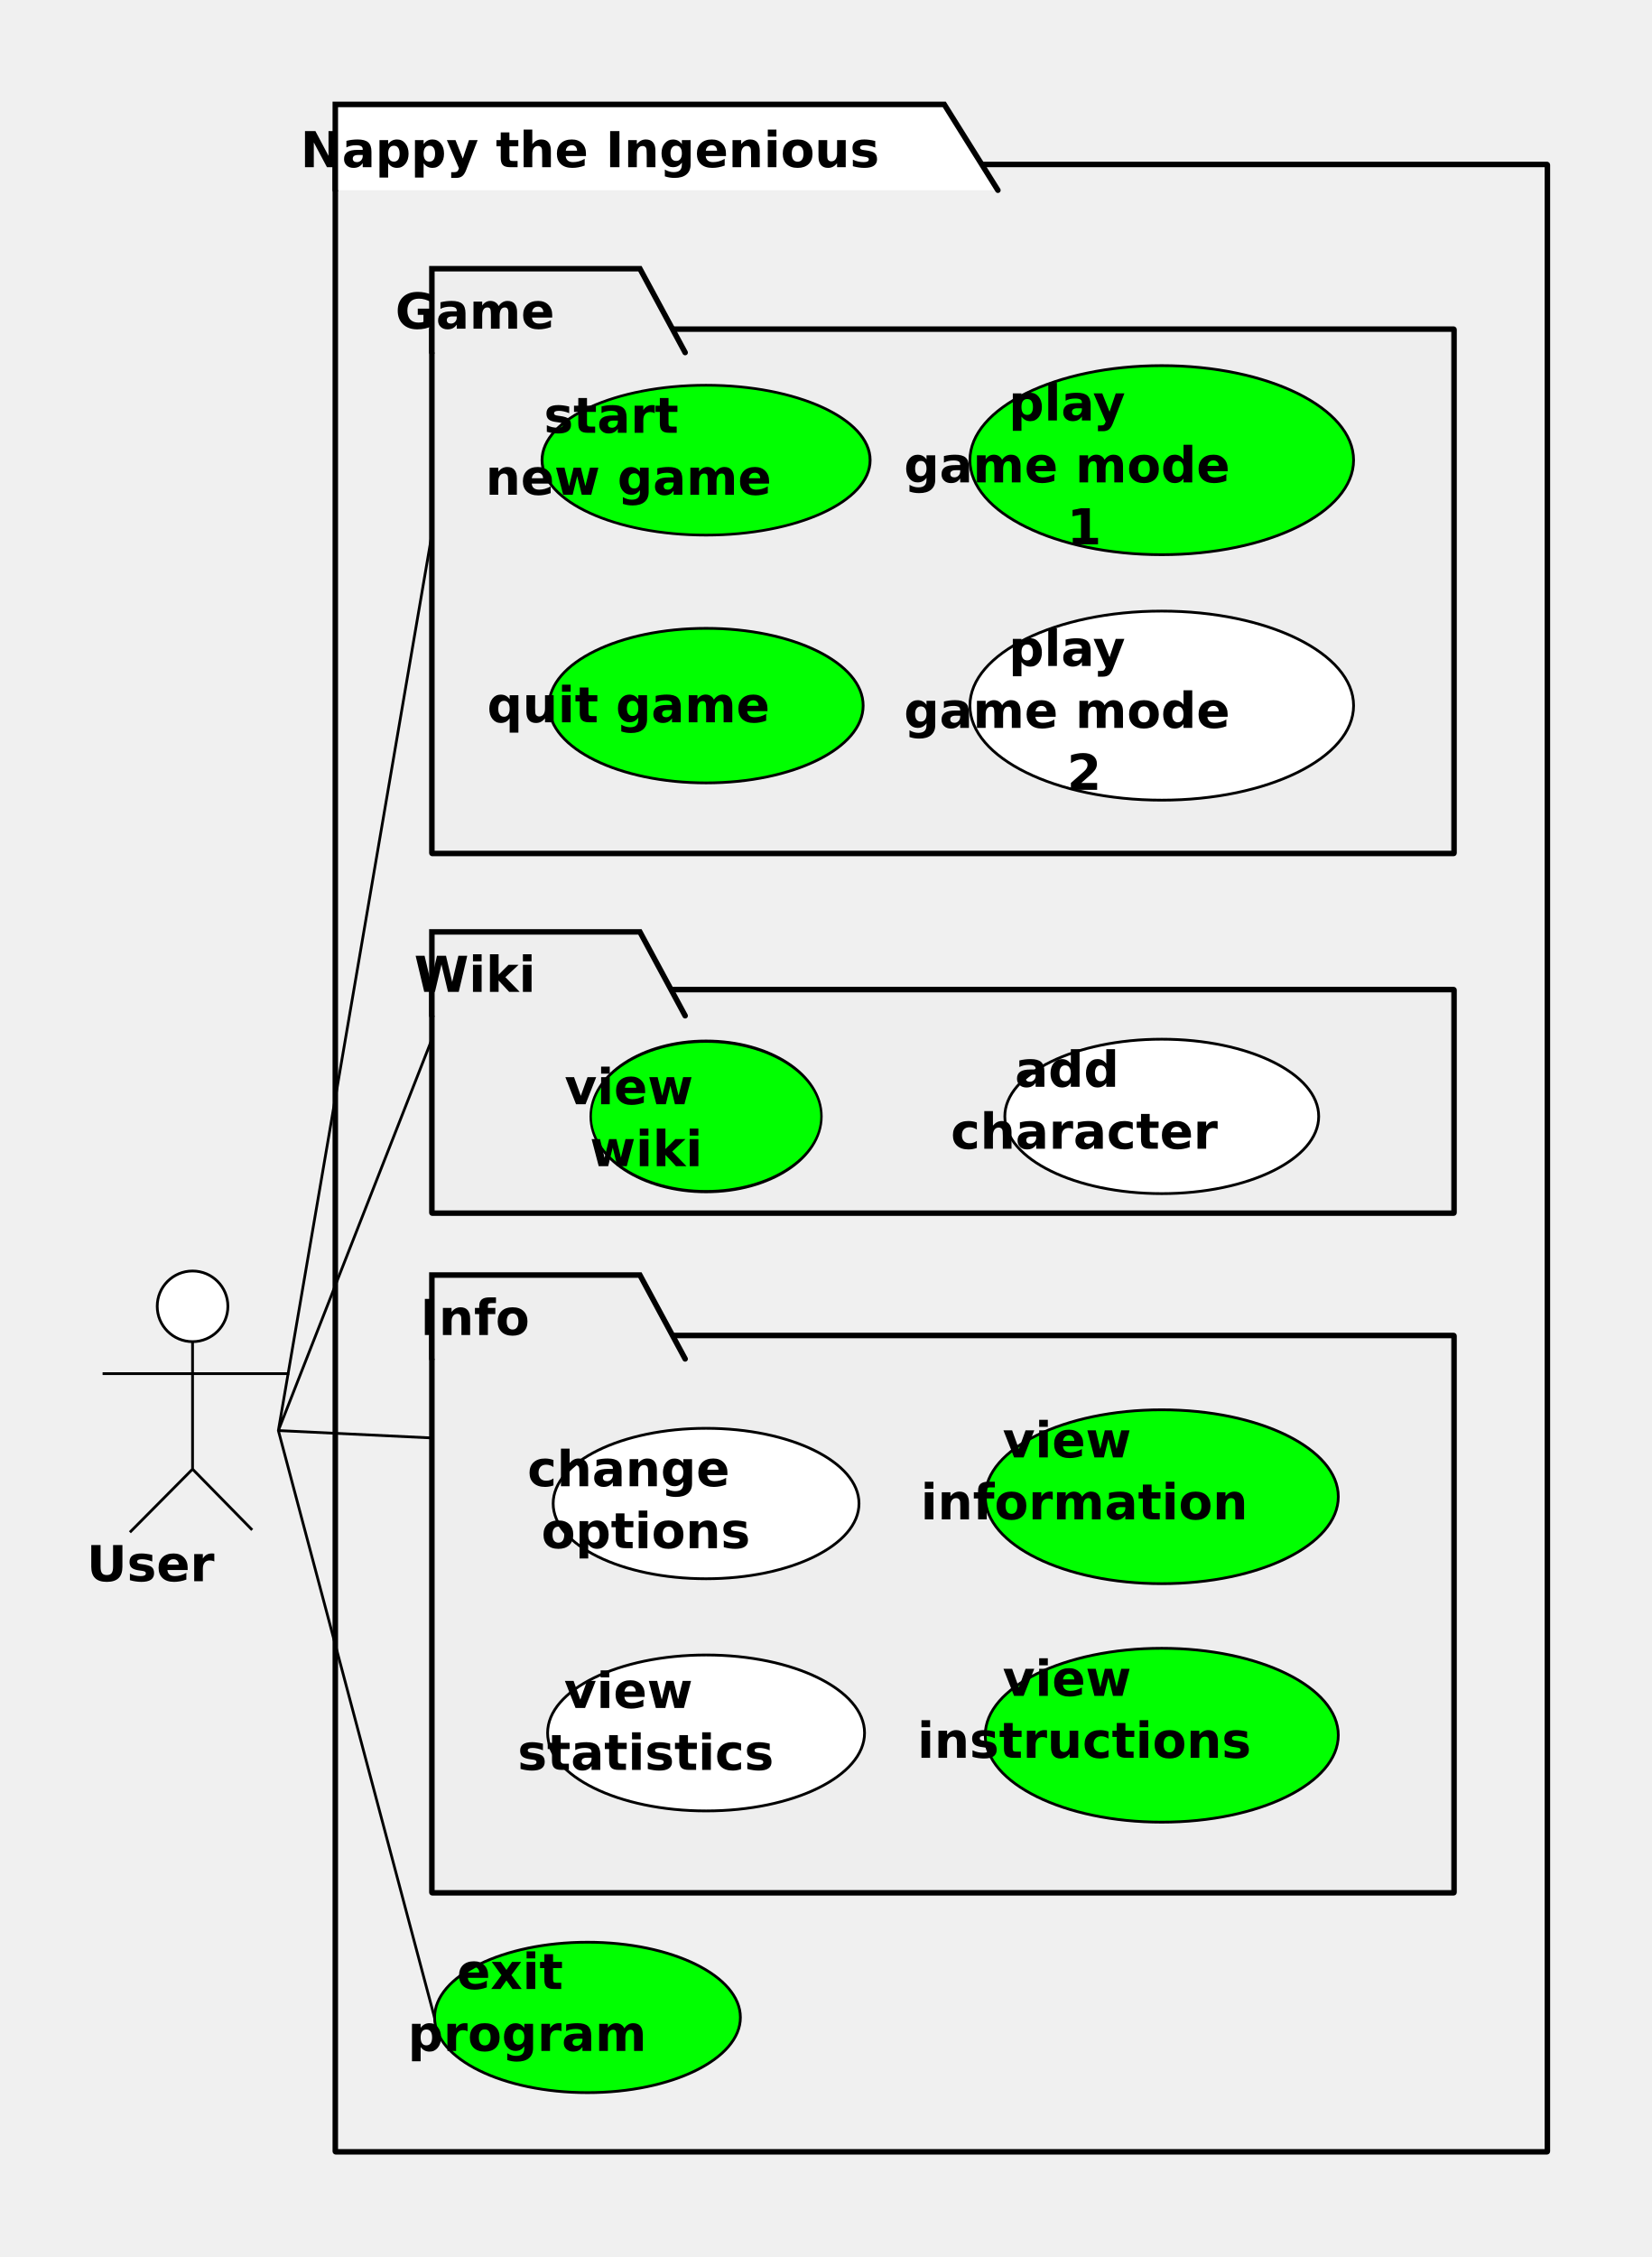
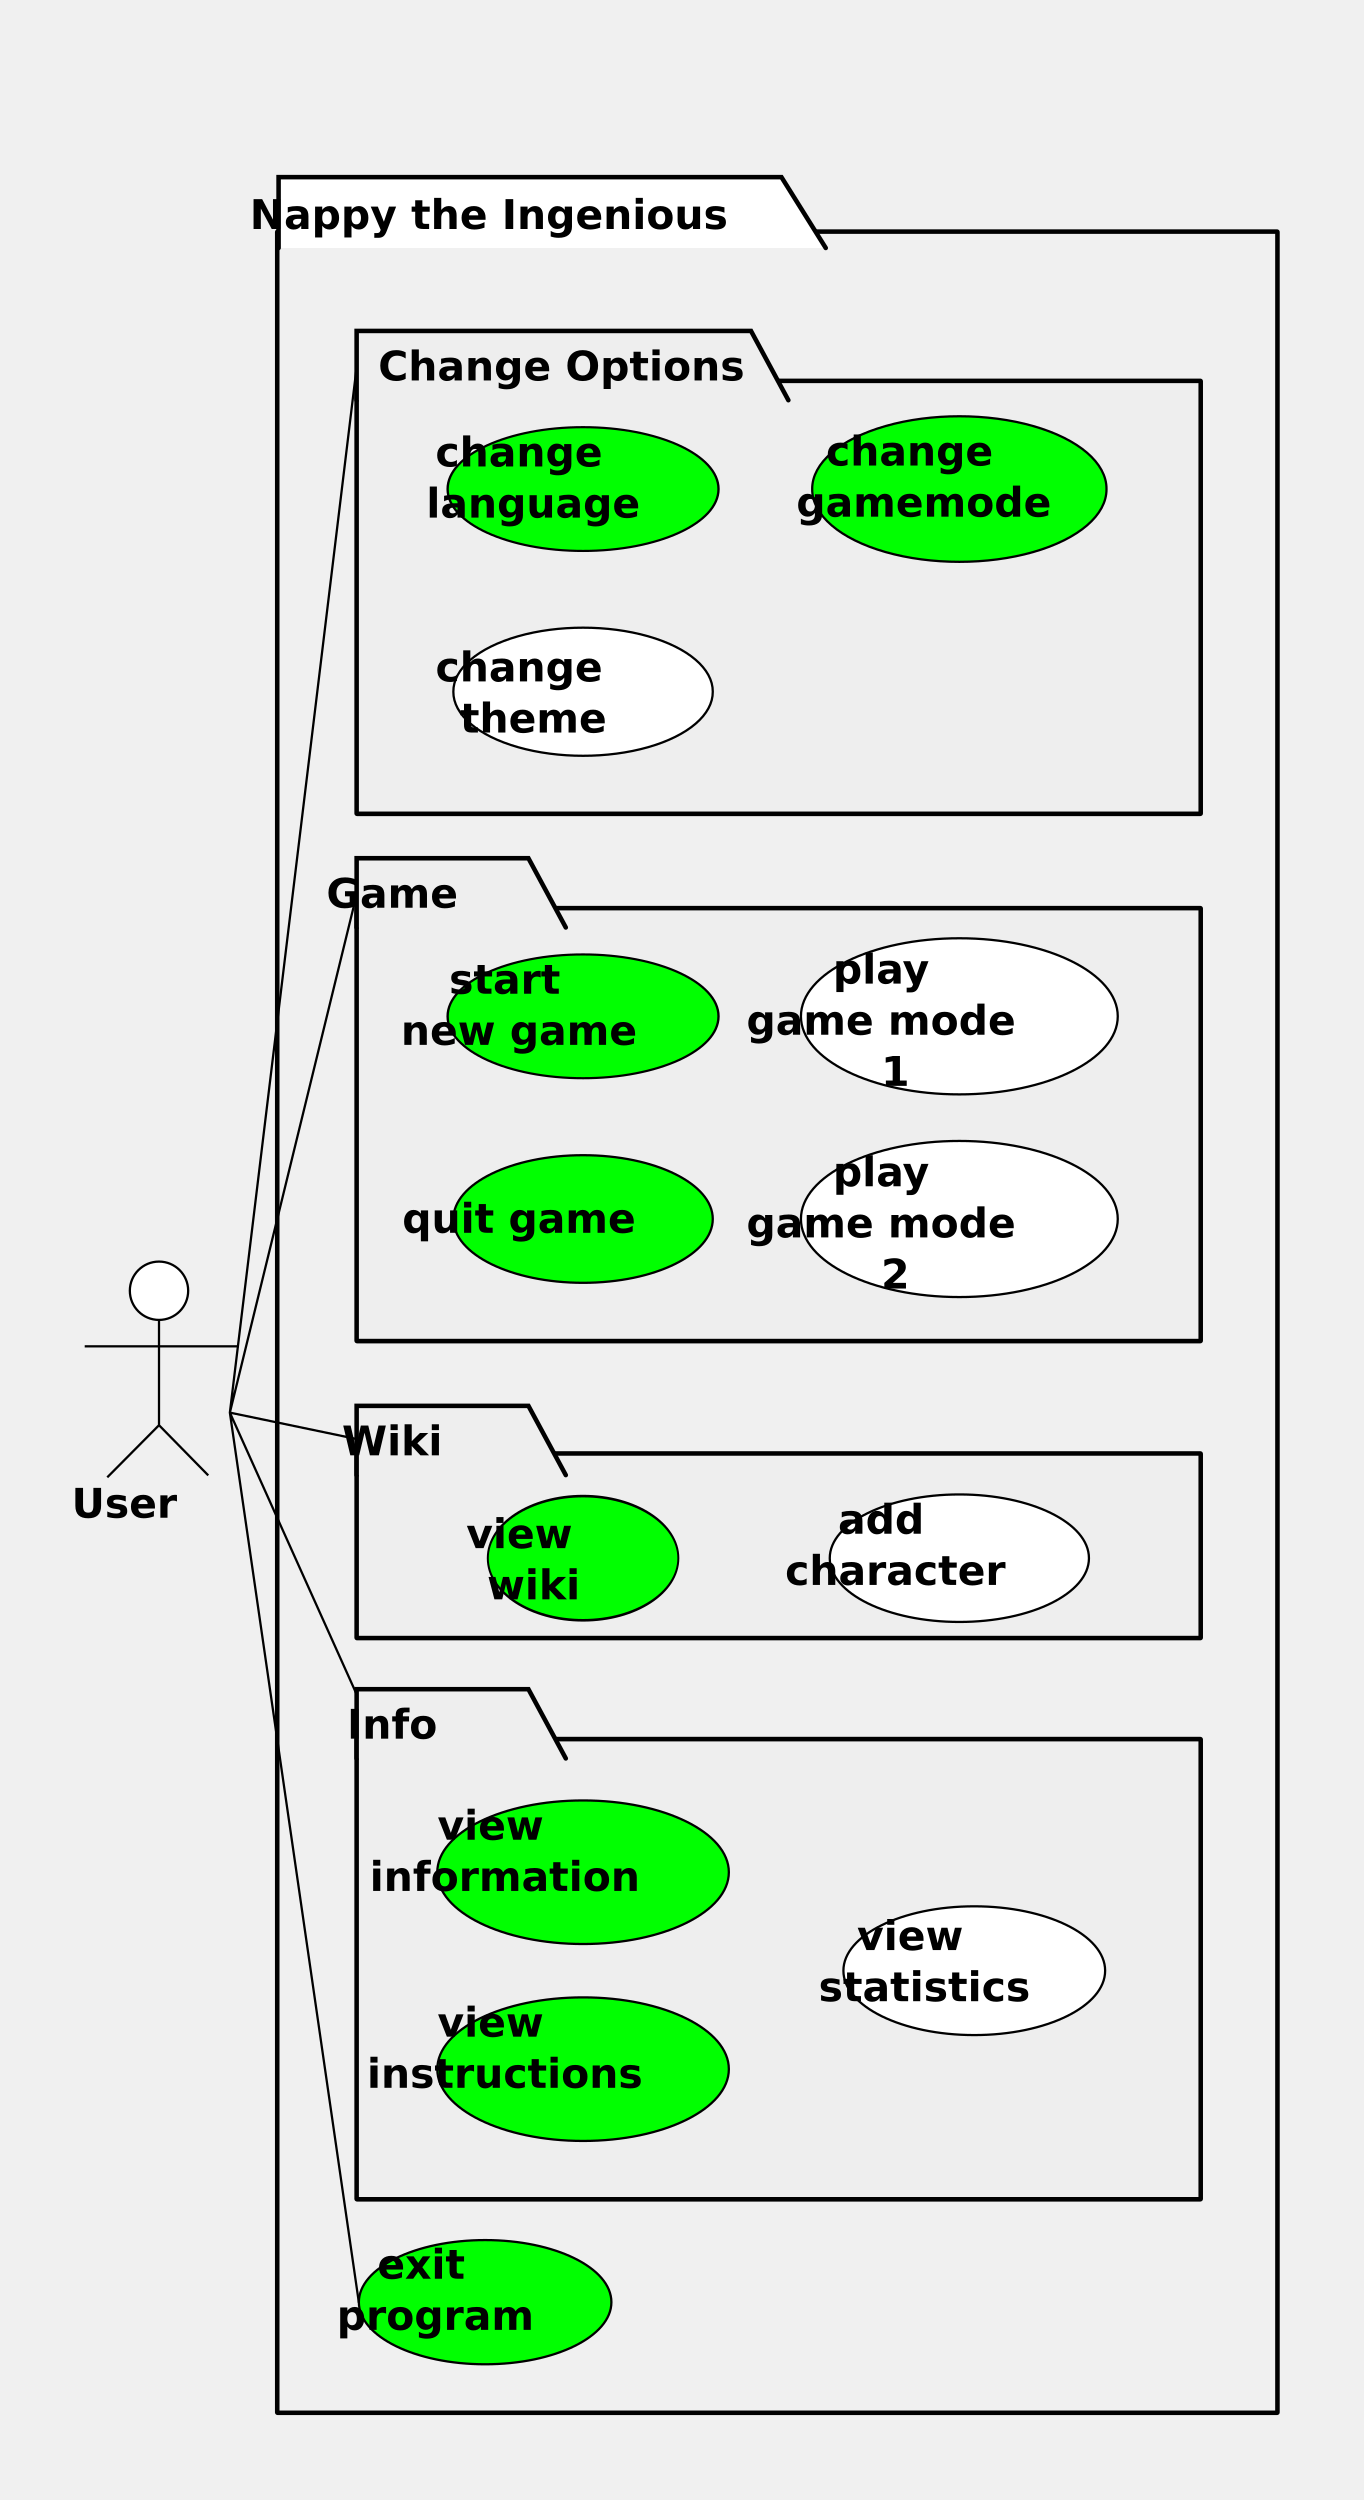
- <svg xmlns="http://www.w3.org/2000/svg" width="600" height="820" id="svg2" version="1.1">
+ <svg xmlns="http://www.w3.org/2000/svg" width="600" height="1100" id="svg2" version="1.1">
  <defs id="defs4">
-     <marker orient="auto" refY="0.0" refX="0.0" id="Arrow1Mend" style="overflow:visible;">
-       <path id="path4306" d="M 0.0,0.0 L 5.0,-5.0 L -12.5,0.0 L 5.0,5.0 L 0.0,0.0 z " style="fill-rule:evenodd;stroke:#000000;stroke-width:1.0pt;" transform="scale(0.4) rotate(180) translate(10,0)" />
+     <marker orient="auto" refY="0" refX="0" id="Arrow1Mend" style="overflow:visible">
+       <path id="path4306" d="M 0,0 5,-5 -12.5,0 5,5 0,0 z" style="fill-rule:evenodd;stroke:#000000;stroke-width:1pt" transform="matrix(-0.4,0,0,-0.4,-4,0)" />
    </marker>
-     <marker orient="auto" refY="0.0" refX="0.0" id="Arrow1Mstart" style="overflow:visible">
-       <path id="path4303" d="M 0.0,0.0 L 5.0,-5.0 L -12.5,0.0 L 5.0,5.0 L 0.0,0.0 z " style="fill-rule:evenodd;stroke:#000000;stroke-width:1.0pt" transform="scale(0.4) translate(10,0)" />
+     <marker orient="auto" refY="0" refX="0" id="Arrow1Mstart" style="overflow:visible">
+       <path id="path4303" d="M 0,0 5,-5 -12.5,0 5,5 0,0 z" style="fill-rule:evenodd;stroke:#000000;stroke-width:1pt" transform="matrix(0.4,0,0,0.4,4,0)" />
    </marker>
-     <marker orient="auto" refY="0.0" refX="0.0" id="Arrow1Lstart" style="overflow:visible">
-       <path id="path4297" d="M 0.0,0.0 L 5.0,-5.0 L -12.5,0.0 L 5.0,5.0 L 0.0,0.0 z " style="fill-rule:evenodd;stroke:#000000;stroke-width:1.0pt" transform="scale(0.8) translate(12.5,0)" />
+     <marker orient="auto" refY="0" refX="0" id="Arrow1Lstart" style="overflow:visible">
+       <path id="path4297" d="M 0,0 5,-5 -12.5,0 5,5 0,0 z" style="fill-rule:evenodd;stroke:#000000;stroke-width:1pt" transform="matrix(0.8,0,0,0.8,10,0)" />
    </marker>
  </defs>
-   <g id="layer1" transform="translate(0,-232.3622)">
-     <rect style="fill:none;stroke:#000000;stroke-width:2;stroke-miterlimit:4;stroke-opacity:1;stroke-dasharray:none" id="rect2985" width="440.401" height="722.031" x="121.828" y="292.116" rx="0.153" ry="0.153" />
-     <g id="g3759" transform="matrix(0.3390192,0,0,0.3390192,-39.25034,654.1043)" style="stroke:#000000;stroke-width:2.95;stroke-miterlimit:4;stroke-opacity:1;stroke-dasharray:none">
+   <g id="layer1" transform="translate(0,47.63782)">
+     <rect style="fill:none;stroke:#000000;stroke-width:2;stroke-miterlimit:4;stroke-opacity:1;stroke-dasharray:none" id="rect2985" width="440.096" height="959.726" x="121.98" y="54.269" rx="0.153" ry="0.153" />
+     <g id="g3759" transform="matrix(0.3390192,0,0,0.3390192,-39.25034,467.4281)" style="stroke:#000000;stroke-width:2.95;stroke-miterlimit:4;stroke-opacity:1;stroke-dasharray:none">
      <path id="path3757" d="m 322.143,155.934 1.3e-4,174.464 -67.143,67.679 67.143,-67.679 63.928,65.179 -63.928,-65.179 0,-102.321 -96.429,0 200,0" style="fill:none;stroke:#000000;stroke-width:2.95;stroke-linecap:butt;stroke-linejoin:miter;stroke-miterlimit:4;stroke-opacity:1;stroke-dasharray:none" />
      <path transform="matrix(0.8412698,0,0,0.8412698,7.868483,100.4656)" d="m 418.571,65.934 c 0,24.853 -20.147,45 -45,45 -24.853,0 -45,-20.147 -45,-45 0,-24.853 20.147,-45 45,-45 24.853,0 45,20.147 45,45 z" id="path3755" style="fill:#ffffff;fill-opacity:1;stroke:#000000;stroke-width:3.506;stroke-linecap:butt;stroke-linejoin:round;stroke-miterlimit:4;stroke-opacity:1;stroke-dasharray:none;stroke-dashoffset:0" />
    </g>
    <g transform="translate(-77.46624,434.199)" id="g3870">
      <path d="m 360.624,290.707 c 0,18.968 -31.206,34.345 -69.701,34.345 -38.495,0 -69.701,-15.377 -69.701,-34.345 0,-18.968 31.206,-34.345 69.701,-34.345 38.495,0 69.701,15.377 69.701,34.345 z" id="path3872" style="fill:#01ff01;fill-opacity:1;fill-rule:nonzero;stroke:#000000;stroke-width:1.256;stroke-linecap:butt;stroke-linejoin:round;stroke-miterlimit:4;stroke-opacity:1;stroke-dasharray:none;stroke-dashoffset:0" transform="matrix(0.7971014,0,0,0.7956138,59.02804,299.8328)" />
      <text id="text3874" y="520.799" x="290.968" style="font-size:18px;font-style:normal;font-variant:normal;font-weight:bold;font-stretch:normal;text-align:center;text-anchor:middle;fill:#000000;fill-opacity:1;fill-rule:nonzero;stroke:none;font-family:DejaVu Sans;-inkscape-font-specification:DejaVu Sans Bold" xml:space="preserve">
        <tspan y="520.799" x="290.968" id="tspan3878">exit</tspan>
        <tspan y="543.299" x="290.968" id="tspan3892">program</tspan>
      </text>
    </g>
-     <path style="fill:none;stroke:#000000;stroke-width:1px;stroke-linecap:round;stroke-linejoin:round;stroke-opacity:1" d="m 101.142,752.103 62.382,-364.142 m 1.042,202.503 -63.424,161.639 m 0,0 0,0 m 0,0 262.737,12.666 M 157.894,965.432 101.142,752.103" id="path3955" />
+     <path style="fill:none;stroke:#000000;stroke-width:1px;stroke-linecap:round;stroke-linejoin:round;stroke-opacity:1" d="m 101.142,573.912 56.882,-232.451 m -1.458,244.003 -55.424,-11.552 m 0,0 56,-461.809 m -56,461.809 64.737,143.857 m -7.986,247.663 -56.751,-391.52" id="path3955" />
    <g id="g4177" transform="translate(0,38.95029)">
      <rect ry="0.153" rx="0.153" y="552.94" x="156.917" height="81.228" width="371.395" id="rect4115" style="fill:#eeeeee;fill-opacity:1;stroke:#000000;stroke-width:2;stroke-miterlimit:4;stroke-opacity:1;stroke-dasharray:none" />
      <path id="path4117" d="m 156.917,562.449 0,-30.466 75.591,0 16.435,30.466" style="fill:#eeeeee;fill-opacity:1;stroke:#000000;stroke-width:2;stroke-linecap:round;stroke-linejoin:miter;stroke-miterlimit:4;stroke-opacity:1;stroke-dasharray:none" />
      <text id="text4119" y="553.769" x="194.498" style="font-size:18px;font-style:normal;font-variant:normal;font-weight:bold;font-stretch:normal;text-align:center;text-anchor:middle;fill:#000000;fill-opacity:1;fill-rule:nonzero;stroke:none;font-family:DejaVu Sans;-inkscape-font-specification:DejaVu Sans Bold" xml:space="preserve">
        <tspan y="553.769" x="194.498" id="tspan4121">Wiki</tspan>
      </text>
    </g>
    <g id="g3932" transform="translate(-34.37574,-37.60585)">
      <path transform="matrix(0.6014493,0,0,0.7956138,115.9479,444.2846)" style="fill:#01ff01;fill-opacity:1;fill-rule:nonzero;stroke:#000000;stroke-width:1.446;stroke-linecap:butt;stroke-linejoin:round;stroke-miterlimit:4;stroke-opacity:1;stroke-dasharray:none;stroke-dashoffset:0" id="path3916" d="m 360.624,290.707 c 0,18.968 -31.206,34.345 -69.701,34.345 -38.495,0 -69.701,-15.377 -69.701,-34.345 0,-18.968 31.206,-34.345 69.701,-34.345 38.495,0 69.701,15.377 69.701,34.345 z" />
      <text xml:space="preserve" style="font-size:18px;font-style:normal;font-variant:normal;font-weight:bold;font-stretch:normal;text-align:center;text-anchor:middle;fill:#000000;fill-opacity:1;fill-rule:nonzero;stroke:none;font-family:DejaVu Sans;-inkscape-font-specification:DejaVu Sans Bold" x="291.1" y="671.163" id="text3918">
        <tspan id="tspan3922" x="291.1" y="671.163">view</tspan>
        <tspan x="291.1" y="693.663" id="tspan3926">wiki</tspan>
      </text>
    </g>
    <g id="g3832" transform="translate(-34.67337,104.8927)">
      <path d="m 360.624,290.707 c 0,18.968 -31.206,34.345 -69.701,34.345 -38.495,0 -69.701,-15.377 -69.701,-34.345 0,-18.968 31.206,-34.345 69.701,-34.345 38.495,0 69.701,15.377 69.701,34.345 z" id="path3813" style="fill:#ffffff;fill-opacity:1;fill-rule:nonzero;stroke:#000000;stroke-width:1.223;stroke-linecap:butt;stroke-linejoin:round;stroke-miterlimit:4;stroke-opacity:1;stroke-dasharray:none;stroke-dashoffset:0" transform="matrix(0.8180979,0,0,0.8167642,218.7833,295.6375)" />
      <g transform="translate(165.8636,-79.86908)" id="g3815">
        <text xml:space="preserve" style="font-size:18px;font-style:normal;font-variant:normal;font-weight:bold;font-stretch:normal;text-align:center;text-anchor:middle;fill:#000000;fill-opacity:1;fill-rule:nonzero;stroke:none;font-family:DejaVu Sans;-inkscape-font-specification:DejaVu Sans Bold" x="290.968" y="602.197" id="text3817">
          <tspan x="290.968" y="602.197" id="tspan3821">add</tspan>
          <tspan x="290.968" y="624.697" id="tspan3825">character</tspan>
        </text>
      </g>
    </g>
    <rect ry="0.153" rx="0.153" y="351.94" x="156.917" height="190.506" width="371.395" id="rect4084" style="fill:#eeeeee;fill-opacity:1;stroke:#000000;stroke-width:2;stroke-miterlimit:4;stroke-opacity:1;stroke-dasharray:none" />
    <g id="g3480" transform="translate(0,50)">
      <path style="fill:#eeeeee;fill-opacity:1;stroke:#000000;stroke-width:2;stroke-linecap:round;stroke-linejoin:miter;stroke-miterlimit:4;stroke-opacity:1;stroke-dasharray:none" d="m 156.917,310.449 0,-30.466 75.591,0 16.435,30.466" id="path4086" />
      <text xml:space="preserve" style="font-size:18px;font-style:normal;font-variant:normal;font-weight:bold;font-stretch:normal;text-align:center;text-anchor:middle;fill:#000000;fill-opacity:1;fill-rule:nonzero;stroke:none;font-family:DejaVu Sans;-inkscape-font-specification:DejaVu Sans Bold" x="194.498" y="301.769" id="text4098">
        <tspan id="tspan4100" x="194.498" y="301.769">Game</tspan>
      </text>
    </g>
    <rect ry="0.153" rx="0.153" y="717.563" x="156.917" height="202.49" width="371.395" id="rect4185" style="fill:#eeeeee;fill-opacity:1;stroke:#000000;stroke-width:2;stroke-miterlimit:4;stroke-opacity:1;stroke-dasharray:none" />
    <g id="g3413" transform="translate(0,40)">
      <path style="fill:#eeeeee;fill-opacity:1;stroke:#000000;stroke-width:2;stroke-linecap:round;stroke-linejoin:miter;stroke-miterlimit:4;stroke-opacity:1;stroke-dasharray:none" d="m 156.917,686.072 0,-30.466 75.591,0 16.435,30.466" id="path4187" />
      <text xml:space="preserve" style="font-size:18px;font-style:normal;font-variant:normal;font-weight:bold;font-stretch:normal;text-align:center;text-anchor:middle;fill:#000000;fill-opacity:1;fill-rule:nonzero;stroke:none;font-family:DejaVu Sans;-inkscape-font-specification:DejaVu Sans Bold" x="194.498" y="677.391" id="text4189">
        <tspan id="tspan4191" x="194.498" y="677.391">Info</tspan>
      </text>
    </g>
    <g id="g3451" transform="translate(0,30)">
      <g transform="translate(-206.1017,193.2722)" id="g3839">
        <path d="m 360.624,290.707 c 0,18.968 -31.206,34.345 -69.701,34.345 -38.495,0 -69.701,-15.377 -69.701,-34.345 0,-18.968 31.206,-34.345 69.701,-34.345 38.495,0 69.701,15.377 69.701,34.345 z" id="path3773" style="fill:#01ff01;fill-opacity:1;fill-rule:nonzero;stroke:#000000;stroke-width:1.222;stroke-linecap:butt;stroke-linejoin:round;stroke-miterlimit:4;stroke-opacity:1;stroke-dasharray:none;stroke-dashoffset:0" transform="matrix(0.8188406,0,0,0.8175123,224.4295,27.79666)" />
        <text id="text3769" y="271.514" x="462.65" style="font-size:18px;font-style:normal;font-variant:normal;font-weight:bold;font-stretch:normal;text-align:center;text-anchor:middle;fill:#000000;fill-opacity:1;fill-rule:nonzero;stroke:none;font-family:DejaVu Sans;-inkscape-font-specification:DejaVu Sans Bold" xml:space="preserve">
          <tspan y="271.514" x="462.65" id="tspan3771">quit game</tspan>
        </text>
      </g>
      <g transform="translate(-18.08065,-24.90979)" id="g3092">
        <path d="m 360.624,290.707 c 0,18.968 -31.206,34.345 -69.701,34.345 -38.495,0 -69.701,-15.377 -69.701,-34.345 0,-18.968 31.206,-34.345 69.701,-34.345 38.495,0 69.701,15.377 69.701,34.345 z" id="path3795" style="fill:#ffffff;fill-opacity:1;fill-rule:nonzero;stroke:#000000;stroke-width:1;stroke-linecap:butt;stroke-linejoin:round;stroke-miterlimit:4;stroke-opacity:1;stroke-dasharray:none;stroke-dashoffset:0" transform="translate(149.2709,192.9282)" />
        <text id="text3797" y="469.223" x="440.221" style="font-size:18px;font-style:normal;font-variant:normal;font-weight:bold;font-stretch:normal;text-align:center;text-anchor:middle;fill:#000000;fill-opacity:1;fill-rule:nonzero;stroke:none;font-family:DejaVu Sans;-inkscape-font-specification:DejaVu Sans Bold" xml:space="preserve">
          <tspan y="469.223" x="440.221" id="tspan3803">play</tspan>
          <tspan id="tspan3070" y="491.723" x="440.221">game mode</tspan>
          <tspan id="tspan3801" y="514.223" x="440.221">2</tspan>
        </text>
      </g>
    </g>
-     <g id="g3856" transform="translate(-34.37575,411.6581)">
-       <path d="m 360.624,290.707 c 0,18.968 -31.206,34.345 -69.701,34.345 -38.495,0 -69.701,-15.377 -69.701,-34.345 0,-18.968 31.206,-34.345 69.701,-34.345 38.495,0 69.701,15.377 69.701,34.345 z" id="path3775" style="fill:#ffffff;fill-opacity:1;fill-rule:nonzero;stroke:#000000;stroke-width:1.211;stroke-linecap:butt;stroke-linejoin:round;stroke-miterlimit:4;stroke-opacity:1;stroke-dasharray:none;stroke-dashoffset:0" transform="matrix(0.8260869,0,0,0.8248118,50.59547,210.5325)" />
-       <text id="text3777" y="441.24" x="290.924" style="font-size:18px;font-style:normal;font-variant:normal;font-weight:bold;font-stretch:normal;text-align:center;text-anchor:middle;fill:#000000;fill-opacity:1;fill-rule:nonzero;stroke:none;font-family:DejaVu Sans;-inkscape-font-specification:DejaVu Sans Bold" xml:space="preserve">
-         <tspan y="441.24" x="290.924" id="tspan3779">view</tspan>
-         <tspan id="tspan3854" y="463.74" x="290.924">statistics</tspan>
-       </text>
-     </g>
-     <g id="g3907" transform="translate(131.1902,246.3115)">
-       <path transform="matrix(0.9202898,0,0,0.9197054,23.18959,349.1164)" style="fill:#01ff01;fill-opacity:1;fill-rule:nonzero;stroke:#000000;stroke-width:1.087;stroke-linecap:butt;stroke-linejoin:round;stroke-miterlimit:4;stroke-opacity:1;stroke-dasharray:none;stroke-dashoffset:0" id="path3882" d="m 360.624,290.707 c 0,18.968 -31.206,34.345 -69.701,34.345 -38.495,0 -69.701,-15.377 -69.701,-34.345 0,-18.968 31.206,-34.345 69.701,-34.345 38.495,0 69.701,15.377 69.701,34.345 z" />
-       <g id="g3902">
-         <text id="text3884" y="602.197" x="290.968" style="font-size:18px;font-style:normal;font-variant:normal;font-weight:bold;font-stretch:normal;text-align:center;text-anchor:middle;fill:#000000;fill-opacity:1;fill-rule:nonzero;stroke:none;font-family:DejaVu Sans;-inkscape-font-specification:DejaVu Sans Bold" xml:space="preserve">
-           <tspan y="602.197" x="290.968" id="tspan3888">view</tspan>
-           <tspan id="tspan3896" y="624.697" x="290.968">instructions</tspan>
-         </text>
+     <g id="g3087" transform="translate(-165.566,0)">
+       <g transform="translate(131.1902,246.3115)" id="g3907">
+         <path d="m 360.624,290.707 c 0,18.968 -31.206,34.345 -69.701,34.345 -38.495,0 -69.701,-15.377 -69.701,-34.345 0,-18.968 31.206,-34.345 69.701,-34.345 38.495,0 69.701,15.377 69.701,34.345 z" id="path3882" style="fill:#01ff01;fill-opacity:1;fill-rule:nonzero;stroke:#000000;stroke-width:1.087;stroke-linecap:butt;stroke-linejoin:round;stroke-miterlimit:4;stroke-opacity:1;stroke-dasharray:none;stroke-dashoffset:0" transform="matrix(0.9202898,0,0,0.9197054,23.18959,349.1164)" />
+         <g id="g3902">
+           <text xml:space="preserve" style="font-size:18px;font-style:normal;font-variant:normal;font-weight:bold;font-stretch:normal;text-align:center;text-anchor:middle;fill:#000000;fill-opacity:1;fill-rule:nonzero;stroke:none;font-family:DejaVu Sans;-inkscape-font-specification:DejaVu Sans Bold" x="290.968" y="602.197" id="text3884">
+             <tspan id="tspan3888" x="290.968" y="602.197">view</tspan>
+             <tspan x="290.968" y="624.697" id="tspan3896">instructions</tspan>
+           </text>
+         </g>
      </g>
-     </g>
-     <g id="g3864" transform="translate(-34.37575,247.4929)">
-       <path transform="matrix(0.7971014,0,0,0.7956138,59.02804,299.8328)" style="fill:#ffffff;fill-opacity:1;fill-rule:nonzero;stroke:#000000;stroke-width:1.256;stroke-linecap:butt;stroke-linejoin:round;stroke-miterlimit:4;stroke-opacity:1;stroke-dasharray:none;stroke-dashoffset:0" id="path3781" d="m 360.624,290.707 c 0,18.968 -31.206,34.345 -69.701,34.345 -38.495,0 -69.701,-15.377 -69.701,-34.345 0,-18.968 31.206,-34.345 69.701,-34.345 38.495,0 69.701,15.377 69.701,34.345 z" />
-       <text xml:space="preserve" style="font-size:18px;font-style:normal;font-variant:normal;font-weight:bold;font-stretch:normal;text-align:center;text-anchor:middle;fill:#000000;fill-opacity:1;fill-rule:nonzero;stroke:none;font-family:DejaVu Sans;-inkscape-font-specification:DejaVu Sans Bold" x="290.968" y="524.839" id="text3783">
-         <tspan id="tspan3785" x="290.968" y="524.839">change</tspan>
-         <tspan id="tspan3862" x="290.968" y="547.339">options</tspan>
-       </text>
-     </g>
-     <g transform="translate(131.1902,159.6645)" id="g3938">
-       <path d="m 360.624,290.707 c 0,18.968 -31.206,34.345 -69.701,34.345 -38.495,0 -69.701,-15.377 -69.701,-34.345 0,-18.968 31.206,-34.345 69.701,-34.345 38.495,0 69.701,15.377 69.701,34.345 z" id="path3940" style="fill:#01ff01;fill-opacity:1;fill-rule:nonzero;stroke:#000000;stroke-width:1.087;stroke-linecap:butt;stroke-linejoin:round;stroke-miterlimit:4;stroke-opacity:1;stroke-dasharray:none;stroke-dashoffset:0" transform="matrix(0.9202898,0,0,0.9197054,23.18959,349.1164)" />
-       <g id="g3942">
-         <text xml:space="preserve" style="font-size:18px;font-style:normal;font-variant:normal;font-weight:bold;font-stretch:normal;text-align:center;text-anchor:middle;fill:#000000;fill-opacity:1;fill-rule:nonzero;stroke:none;font-family:DejaVu Sans;-inkscape-font-specification:DejaVu Sans Bold" x="290.968" y="602.197" id="text3944">
-           <tspan id="tspan3946" x="290.968" y="602.197">view</tspan>
-           <tspan x="290.968" y="624.697" id="tspan3948">information</tspan>
-         </text>
+       <g id="g3938" transform="translate(131.1902,159.6645)">
+         <path transform="matrix(0.9202898,0,0,0.9197054,23.18959,349.1164)" style="fill:#01ff01;fill-opacity:1;fill-rule:nonzero;stroke:#000000;stroke-width:1.087;stroke-linecap:butt;stroke-linejoin:round;stroke-miterlimit:4;stroke-opacity:1;stroke-dasharray:none;stroke-dashoffset:0" id="path3940" d="m 360.624,290.707 c 0,18.968 -31.206,34.345 -69.701,34.345 -38.495,0 -69.701,-15.377 -69.701,-34.345 0,-18.968 31.206,-34.345 69.701,-34.345 38.495,0 69.701,15.377 69.701,34.345 z" />
+         <g id="g3942">
+           <text id="text3944" y="602.197" x="290.968" style="font-size:18px;font-style:normal;font-variant:normal;font-weight:bold;font-stretch:normal;text-align:center;text-anchor:middle;fill:#000000;fill-opacity:1;fill-rule:nonzero;stroke:none;font-family:DejaVu Sans;-inkscape-font-specification:DejaVu Sans Bold" xml:space="preserve">
+             <tspan y="602.197" x="290.968" id="tspan3946">view</tspan>
+             <tspan id="tspan3948" y="624.697" x="290.968">information</tspan>
+           </text>
+         </g>
      </g>
    </g>
    <g id="g3463" transform="translate(0,22)">
      <g transform="translate(-18.02889,-33)" id="g3099">
-         <path transform="translate(149.2191,119.8395)" style="fill:#01ff01;fill-opacity:1;fill-rule:nonzero;stroke:#000000;stroke-width:1;stroke-linecap:butt;stroke-linejoin:round;stroke-miterlimit:4;stroke-opacity:1;stroke-dasharray:none;stroke-dashoffset:0" id="path3787" d="m 360.624,290.707 c 0,18.968 -31.206,34.345 -69.701,34.345 -38.495,0 -69.701,-15.377 -69.701,-34.345 0,-18.968 31.206,-34.345 69.701,-34.345 38.495,0 69.701,15.377 69.701,34.345 z" />
+         <path transform="translate(149.2191,119.8395)" style="fill:#ffffff;fill-opacity:1;fill-rule:nonzero;stroke:#000000;stroke-width:1;stroke-linecap:butt;stroke-linejoin:round;stroke-miterlimit:4;stroke-opacity:1;stroke-dasharray:none;stroke-dashoffset:0" id="path3787" d="m 360.624,290.707 c 0,18.968 -31.206,34.345 -69.701,34.345 -38.495,0 -69.701,-15.377 -69.701,-34.345 0,-18.968 31.206,-34.345 69.701,-34.345 38.495,0 69.701,15.377 69.701,34.345 z" />
        <text xml:space="preserve" style="font-size:18px;font-style:normal;font-variant:normal;font-weight:bold;font-stretch:normal;text-align:center;text-anchor:middle;fill:#000000;fill-opacity:1;fill-rule:nonzero;stroke:none;font-family:DejaVu Sans;-inkscape-font-specification:DejaVu Sans Bold" x="440.169" y="396.135" id="text3789">
          <tspan id="tspan3791" x="440.169" y="396.135">play</tspan>
          <tspan id="tspan3068" x="440.169" y="418.635">game mode</tspan>
          <tspan x="440.169" y="441.135" id="tspan3793">1</tspan>
        </text>
      </g>
      <g transform="translate(21.04988,36.66915)" id="g3086">
        <path style="fill:#01ff01;fill-opacity:1;fill-rule:nonzero;stroke:#000000;stroke-width:1.215;stroke-linecap:butt;stroke-linejoin:round;stroke-miterlimit:4;stroke-opacity:1;stroke-dasharray:none;stroke-dashoffset:0" id="path3763" d="m 360.624,290.707 c 0,18.968 -31.206,34.345 -69.701,34.345 -38.495,0 -69.701,-15.377 -69.701,-34.345 0,-18.968 31.206,-34.345 69.701,-34.345 38.495,0 69.701,15.377 69.701,34.345 z" transform="matrix(0.8550725,0,0,0.7928215,-13.26274,110.3987)" />
        <text xml:space="preserve" style="font-size:18px;font-style:normal;font-variant:normal;font-weight:bold;font-stretch:normal;text-align:center;text-anchor:middle;fill:#000000;fill-opacity:1;fill-rule:nonzero;stroke:none;font-family:DejaVu Sans;-inkscape-font-specification:DejaVu Sans Bold" x="235.498" y="330.938" id="text3765">
          <tspan id="tspan3767" x="235.498" y="330.938">start</tspan>
          <tspan id="tspan3066" x="235.498" y="353.438">new game</tspan>
        </text>
      </g>
    </g>
-     <text xml:space="preserve" style="font-size:18px;font-style:normal;font-variant:normal;font-weight:bold;font-stretch:normal;text-align:center;text-anchor:middle;fill:#000000;fill-opacity:1;fill-rule:nonzero;stroke:none;font-family:DejaVu Sans;-inkscape-font-specification:DejaVu Sans Bold" x="70.382" y="806.833" id="text3807">
-       <tspan id="tspan3809" x="70.382" y="806.833">User</tspan>
+     <text xml:space="preserve" style="font-size:18px;font-style:normal;font-variant:normal;font-weight:bold;font-stretch:normal;text-align:center;text-anchor:middle;fill:#000000;fill-opacity:1;fill-rule:nonzero;stroke:none;font-family:DejaVu Sans;-inkscape-font-specification:DejaVu Sans Bold" x="70.382" y="620.157" id="text3807">
+       <tspan id="tspan3809" x="70.382" y="620.157">User</tspan>
    </text>
-     <g id="g3485" transform="translate(0,54)">
+     <g id="g3485" transform="translate(0.75,-186)">
      <path id="path3957" d="m 121.828,247.469 0,-31.164 221.26,0 19.489,31.164" style="fill:#ffffff;fill-opacity:1;stroke:#000000;stroke-width:2;stroke-linecap:round;stroke-linejoin:miter;stroke-miterlimit:4;stroke-opacity:1;stroke-dasharray:none" />
      <text id="text3841" y="239.112" x="236.272" style="font-size:18px;font-style:normal;font-variant:normal;font-weight:bold;font-stretch:normal;text-align:center;text-anchor:middle;fill:#000000;fill-opacity:1;fill-rule:nonzero;stroke:none;font-family:DejaVu Sans;-inkscape-font-specification:DejaVu Sans Bold" xml:space="preserve">
        <tspan y="239.112" x="236.272" id="tspan3843">Nappy the Ingenious</tspan>
      </text>
    </g>
+     <g transform="translate(137.7562,369.1581)" id="g3103">
+       <path transform="matrix(0.8260869,0,0,0.8248118,50.59547,210.5325)" style="fill:#ffffff;fill-opacity:1;fill-rule:nonzero;stroke:#000000;stroke-width:1.211;stroke-linecap:butt;stroke-linejoin:round;stroke-miterlimit:4;stroke-opacity:1;stroke-dasharray:none;stroke-dashoffset:0" id="path3105" d="m 360.624,290.707 c 0,18.968 -31.206,34.345 -69.701,34.345 -38.495,0 -69.701,-15.377 -69.701,-34.345 0,-18.968 31.206,-34.345 69.701,-34.345 38.495,0 69.701,15.377 69.701,34.345 z" />
+       <text xml:space="preserve" style="font-size:18px;font-style:normal;font-variant:normal;font-weight:bold;font-stretch:normal;text-align:center;text-anchor:middle;fill:#000000;fill-opacity:1;fill-rule:nonzero;stroke:none;font-family:DejaVu Sans;-inkscape-font-specification:DejaVu Sans Bold" x="290.924" y="441.24" id="text3107">
+         <tspan id="tspan3109" x="290.924" y="441.24">view</tspan>
+         <tspan x="290.924" y="463.74" id="tspan3111">statistics</tspan>
+       </text>
+     </g>
+     <rect style="fill:#eeeeee;fill-opacity:1;stroke:#000000;stroke-width:2;stroke-miterlimit:4;stroke-opacity:1;stroke-dasharray:none" id="rect3123" width="371.395" height="190.506" x="156.917" y="119.94" rx="0.153" ry="0.153" />
+     <path style="fill:#eeeeee;fill-opacity:1;stroke:#000000;stroke-width:2;stroke-linecap:round;stroke-linejoin:miter;stroke-miterlimit:4;stroke-opacity:1;stroke-dasharray:none" d="m 156.917,128.449 0,-30.466 173.526,0 16.435,30.466" id="path3127" />
+     <text xml:space="preserve" style="font-size:18px;font-style:normal;font-variant:normal;font-weight:bold;font-stretch:normal;text-align:start;text-anchor:start;fill:#000000;fill-opacity:1;fill-rule:nonzero;stroke:none;font-family:DejaVu Sans;-inkscape-font-specification:DejaVu Sans Bold" x="166.426" y="119.769" id="text3129">
+       <tspan id="tspan3131" x="166.426" y="119.769">Change Options</tspan>
+     </text>
+     <g id="g4016">
+       <path d="m 360.624,290.707 a 69.701,34.345 0 1 1 -139.401,0 69.701,34.345 0 1 1 139.401,0 z" id="path3137" style="fill:#ffffff;fill-opacity:1;fill-rule:nonzero;stroke:#000000;stroke-width:1.222;stroke-linecap:butt;stroke-linejoin:round;stroke-miterlimit:4;stroke-opacity:1;stroke-dasharray:none;stroke-dashoffset:0" transform="matrix(0.8188406,0,0,0.8175123,18.32786,19.0689)" />
+       <text id="text3139" y="252.186" x="256.592" style="font-size:18px;font-style:normal;font-variant:normal;font-weight:bold;font-stretch:normal;text-align:center;text-anchor:middle;fill:#000000;fill-opacity:1;fill-rule:nonzero;stroke:none;font-family:DejaVu Sans;-inkscape-font-specification:DejaVu Sans Bold" xml:space="preserve">
+         <tspan y="252.186" x="256.592" id="tspan3141">change</tspan>
+         <tspan id="tspan3999" y="274.686" x="256.592">theme</tspan>
+       </text>
+     </g>
+     <path d="m 360.624,290.707 a 69.701,34.345 0 1 1 -139.401,0 69.701,34.345 0 1 1 139.401,0 z" id="path3159" style="fill:#01ff01;fill-opacity:1;fill-rule:nonzero;stroke:#000000;stroke-width:1.076;stroke-linecap:butt;stroke-linejoin:round;stroke-miterlimit:4;stroke-opacity:1;stroke-dasharray:none;stroke-dashoffset:0" transform="matrix(0.9289752,0,0,0.9289752,151.8531,-102.513)" />
+     <text id="text3161" y="157.192" x="422.141" style="font-size:18px;font-style:normal;font-variant:normal;font-weight:bold;font-stretch:normal;text-align:center;text-anchor:middle;fill:#000000;fill-opacity:1;fill-rule:nonzero;stroke:none;font-family:DejaVu Sans;-inkscape-font-specification:DejaVu Sans Bold" xml:space="preserve">
+       <tspan id="tspan3167" y="157.192" x="422.141">change</tspan>
+       <tspan y="179.692" x="422.141" id="tspan3997">gamemode</tspan>
+     </text>
+     <g transform="translate(21.04988,-173.3308)" id="g3169">
+       <path style="fill:#01ff01;fill-opacity:1;fill-rule:nonzero;stroke:#000000;stroke-width:1.215;stroke-linecap:butt;stroke-linejoin:round;stroke-miterlimit:4;stroke-opacity:1;stroke-dasharray:none;stroke-dashoffset:0" id="path3171" d="m 360.624,290.707 c 0,18.968 -31.206,34.345 -69.701,34.345 -38.495,0 -69.701,-15.377 -69.701,-34.345 0,-18.968 31.206,-34.345 69.701,-34.345 38.495,0 69.701,15.377 69.701,34.345 z" transform="matrix(0.8550725,0,0,0.7928215,-13.26274,110.3987)" />
+       <text xml:space="preserve" style="font-size:18px;font-style:normal;font-variant:normal;font-weight:bold;font-stretch:normal;text-align:center;text-anchor:middle;fill:#000000;fill-opacity:1;fill-rule:nonzero;stroke:none;font-family:DejaVu Sans;-inkscape-font-specification:DejaVu Sans Bold" x="235.498" y="330.938" id="text3173">
+         <tspan id="tspan3177" x="235.498" y="330.938">change</tspan>
+         <tspan id="tspan3970" x="235.498" y="353.438">language</tspan>
+       </text>
+     </g>
  </g>
</svg>
